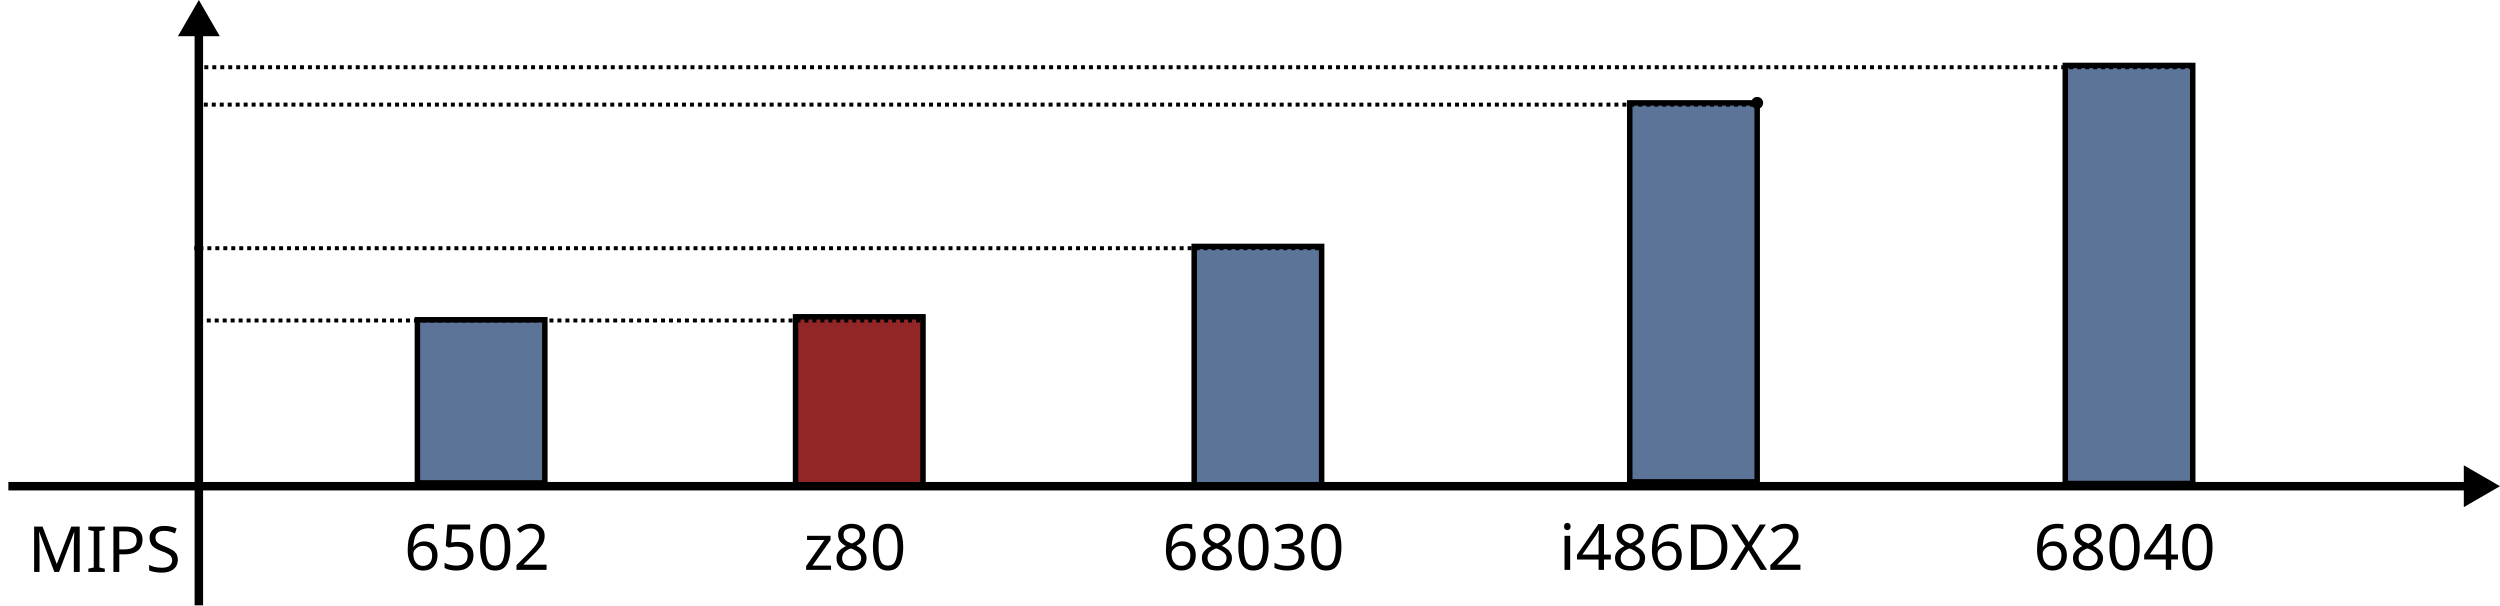
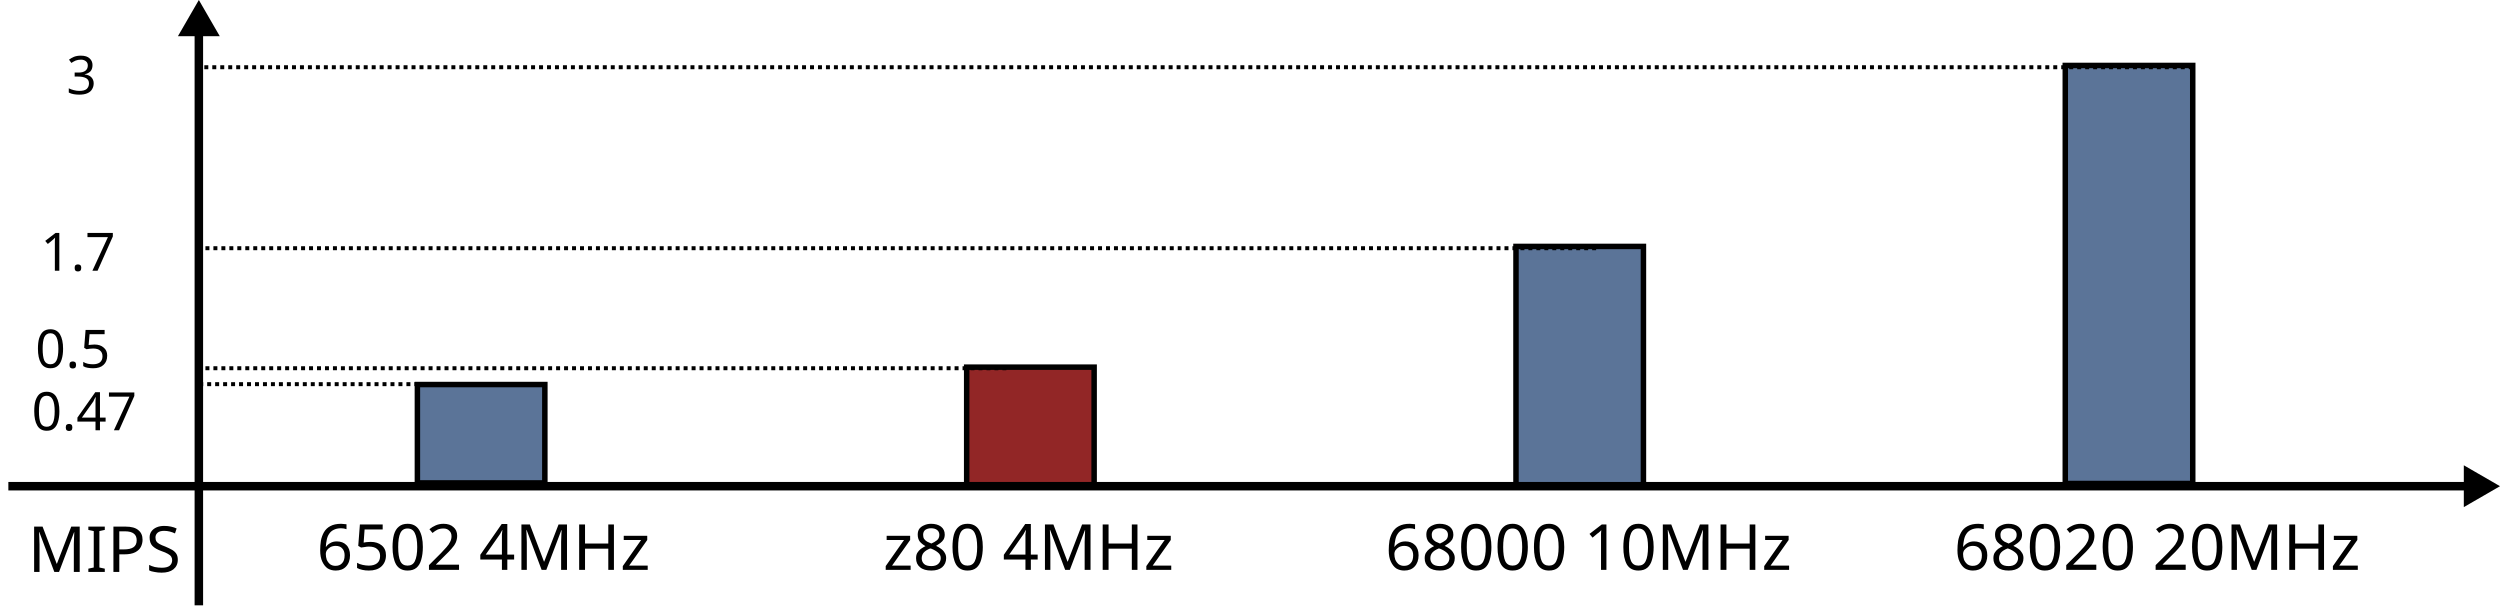
<svg xmlns="http://www.w3.org/2000/svg" width="166.257mm" height="40.256mm" viewBox="0 0 166.257 40.256" version="1.1" id="svg1188">
  <defs id="defs1185">
    <marker style="overflow:visible" id="TriangleOutM" refX="0" refY="0" orient="auto">
      <path transform="scale(0.4)" style="fill:context-stroke;fill-rule:evenodd;stroke:context-stroke;stroke-width:1pt" d="M 5.77,0 -2.88,5 V -5 Z" id="path6639" />
    </marker>
    <marker style="overflow:visible" id="TriangleOutM-6" refX="0" refY="0" orient="auto">
      <path transform="scale(0.4)" style="fill:context-stroke;fill-rule:evenodd;stroke:context-stroke;stroke-width:1pt" d="M 5.77,0 -2.88,5 V -5 Z" id="path6639-9" />
    </marker>
  </defs>
  <g id="layer1" transform="translate(-25.16807,-76.45537)">
-     <text xml:space="preserve" style="font-style:normal;font-variant:normal;font-weight:normal;font-stretch:normal;font-size:4.233px;line-height:1.25;font-family:'Roboto Mono';-inkscape-font-specification:'Roboto Mono';fill:#000000;fill-opacity:1;stroke-width:0.265" x="78.607" y="114.349" id="text2287">
-       <tspan id="tspan2285" style="font-style:normal;font-variant:normal;font-weight:normal;font-stretch:normal;font-size:4.233px;font-family:'Roboto Mono';-inkscape-font-specification:'Roboto Mono';fill:#000000;fill-opacity:1;stroke-width:0.265" x="78.607" y="114.349">z80</tspan>
+     <text xml:space="preserve" style="font-style:normal;font-variant:normal;font-weight:normal;font-stretch:normal;font-size:4.233px;line-height:1.25;font-family:'Roboto Mono';-inkscape-font-specification:'Roboto Mono';fill:#000000;fill-opacity:1;stroke-width:0.265" x="83.898" y="114.349" id="text2287">
+       <tspan id="tspan2285" style="font-style:normal;font-variant:normal;font-weight:normal;font-stretch:normal;font-size:4.233px;font-family:'Roboto Mono';-inkscape-font-specification:'Roboto Mono';fill:#000000;fill-opacity:1;stroke-width:0.265" x="83.898" y="114.349">z80 4MHz</tspan>
    </text>
-     <rect style="fill:#922626;fill-opacity:1;stroke:#000000;stroke-width:0.365;stroke-miterlimit:4;stroke-dasharray:none;stroke-opacity:1" id="rect3072" width="8.476" height="11.188" x="78.074" y="97.523" />
-     <g id="g20661" transform="translate(-29.79038,-0.118824)">
-       <text xml:space="preserve" style="font-style:normal;font-variant:normal;font-weight:normal;font-stretch:normal;font-size:4.233px;line-height:1.25;font-family:'Roboto Mono';-inkscape-font-specification:'Roboto Mono';stroke-width:0.265" x="132.262" y="114.468" id="text2287-4">
-         <tspan id="tspan2285-5" style="font-style:normal;font-variant:normal;font-weight:normal;font-stretch:normal;font-size:4.233px;font-family:'Roboto Mono';-inkscape-font-specification:'Roboto Mono';stroke-width:0.265" x="132.262" y="114.468">68030</tspan>
-       </text>
-       <rect style="fill:#5b7498;fill-opacity:1;stroke:#000000;stroke-width:0.365;stroke-miterlimit:4;stroke-dasharray:none;stroke-opacity:1" id="rect3072-9" width="8.476" height="15.935" x="134.375" y="92.962" />
-     </g>
+     <rect style="fill:#922626;fill-opacity:1;stroke:#000000;stroke-width:0.365;stroke-miterlimit:4;stroke-dasharray:none;stroke-opacity:1" id="rect3072" width="8.476" height="7.839" x="89.455" y="100.872" />
+     <text xml:space="preserve" style="font-style:normal;font-variant:normal;font-weight:normal;font-stretch:normal;font-size:4.233px;line-height:1.25;font-family:'Roboto Mono';-inkscape-font-specification:'Roboto Mono';stroke-width:0.265" x="117.288" y="114.349" id="text2287-4">
+       <tspan id="tspan2285-5" style="font-style:normal;font-variant:normal;font-weight:normal;font-stretch:normal;font-size:4.233px;font-family:'Roboto Mono';-inkscape-font-specification:'Roboto Mono';stroke-width:0.265" x="117.288" y="114.349">68000 10MHz</tspan>
+     </text>
+     <rect style="fill:#5b7498;fill-opacity:1;stroke:#000000;stroke-width:0.365;stroke-miterlimit:4;stroke-dasharray:none;stroke-opacity:1" id="rect3072-9" width="8.476" height="15.935" x="125.985" y="92.843" />
    <path style="fill:none;stroke:#000000;stroke-width:0.565;stroke-linecap:butt;stroke-linejoin:miter;stroke-miterlimit:4;stroke-dasharray:none;stroke-opacity:1;marker-end:url(#TriangleOutM)" d="M 25.724,108.789 H 189.82" id="path6412" />
    <path style="fill:none;stroke:#000000;stroke-width:0.565;stroke-linecap:butt;stroke-linejoin:miter;stroke-miterlimit:4;stroke-dasharray:none;stroke-opacity:1;marker-end:url(#TriangleOutM-6)" d="M 38.392,116.711 V 78.06" id="path6412-6" />
-     <g id="g20666" transform="translate(0,-0.118824)">
-       <text xml:space="preserve" style="font-style:normal;font-variant:normal;font-weight:normal;font-stretch:normal;font-size:4.233px;line-height:1.25;font-family:'Roboto Mono';-inkscape-font-specification:'Roboto Mono';stroke-width:0.265" x="160.402" y="114.468" id="text2287-2">
-         <tspan id="tspan2285-8" style="font-style:normal;font-variant:normal;font-weight:normal;font-stretch:normal;font-size:4.233px;font-family:'Roboto Mono';-inkscape-font-specification:'Roboto Mono';stroke-width:0.265" x="160.402" y="114.468">68040</tspan>
-       </text>
-       <rect style="fill:#5b7498;fill-opacity:1;stroke:#000000;stroke-width:0.365;stroke-miterlimit:4;stroke-dasharray:none;stroke-opacity:1" id="rect3072-2" width="8.476" height="27.801" x="162.515" y="80.927" />
-     </g>
+     <text xml:space="preserve" style="font-style:normal;font-variant:normal;font-weight:normal;font-stretch:normal;font-size:4.233px;line-height:1.25;font-family:'Roboto Mono';-inkscape-font-specification:'Roboto Mono';stroke-width:0.265" x="155.11" y="114.349" id="text2287-2">
+       <tspan id="tspan2285-8" style="font-style:normal;font-variant:normal;font-weight:normal;font-stretch:normal;font-size:4.233px;font-family:'Roboto Mono';-inkscape-font-specification:'Roboto Mono';stroke-width:0.265" x="155.11" y="114.349">68020 20MHz</tspan>
+     </text>
+     <rect style="fill:#5b7498;fill-opacity:1;stroke:#000000;stroke-width:0.365;stroke-miterlimit:4;stroke-dasharray:none;stroke-opacity:1" id="rect3072-2" width="8.476" height="27.801" x="162.515" y="80.808" />
    <text xml:space="preserve" style="font-style:normal;font-variant:normal;font-weight:normal;font-stretch:normal;font-size:4.233px;line-height:1.25;font-family:'Roboto Mono';-inkscape-font-specification:'Roboto Mono';stroke-width:0.265" x="27.03" y="114.49" id="text2287-5-1">
      <tspan id="tspan2285-89-69" style="font-style:normal;font-variant:normal;font-weight:normal;font-stretch:normal;font-size:4.233px;font-family:'Roboto Mono';-inkscape-font-specification:'Roboto Mono';stroke-width:0.265" x="27.03" y="114.49">MIPS</tspan>
    </text>
-     <g id="g27705" transform="translate(0,-0.1167488)">
-       <text xml:space="preserve" style="font-style:normal;font-variant:normal;font-weight:normal;font-stretch:normal;font-size:4.233px;line-height:1.25;font-family:'Roboto Mono';-inkscape-font-specification:'Roboto Mono';stroke-width:0.265" x="52.047" y="114.466" id="text2287-5">
-         <tspan id="tspan2285-89" style="font-style:normal;font-variant:normal;font-weight:normal;font-stretch:normal;font-size:4.233px;font-family:'Roboto Mono';-inkscape-font-specification:'Roboto Mono';stroke-width:0.265" x="52.047" y="114.466">6502</tspan>
-       </text>
-       <rect style="fill:#5b7498;fill-opacity:1;stroke:#000000;stroke-width:0.365;stroke-miterlimit:4;stroke-dasharray:none;stroke-opacity:1" id="rect3072-4" width="8.476" height="10.849" x="52.926" y="97.838" />
-     </g>
-     <path style="fill:none;stroke:#000000;stroke-width:0.265;stroke-linecap:butt;stroke-linejoin:miter;stroke-miterlimit:4;stroke-dasharray:0.265, 0.265;stroke-dashoffset:0;stroke-opacity:1" d="m 86.353,97.769 -47.787,0" id="path27024" />
-     <path style="fill:none;stroke:#000000;stroke-width:0.265;stroke-linecap:butt;stroke-linejoin:miter;stroke-miterlimit:4;stroke-dasharray:0.265, 0.265;stroke-dashoffset:0;stroke-opacity:1" d="m 112.893,92.962 -74.806,0" id="path27026" />
+     <text xml:space="preserve" style="font-style:normal;font-variant:normal;font-weight:normal;font-stretch:normal;font-size:4.233px;line-height:1.25;font-family:'Roboto Mono';-inkscape-font-specification:'Roboto Mono';stroke-width:0.265" x="46.226" y="114.349" id="text2287-5">
+       <tspan id="tspan2285-89" style="font-style:normal;font-variant:normal;font-weight:normal;font-stretch:normal;font-size:4.233px;font-family:'Roboto Mono';-inkscape-font-specification:'Roboto Mono';stroke-width:0.265" x="46.226" y="114.349">6502 4MHz</tspan>
+     </text>
+     <rect style="fill:#5b7498;fill-opacity:1;stroke:#000000;stroke-width:0.365;stroke-miterlimit:4;stroke-dasharray:none;stroke-opacity:1" id="rect3072-4" width="8.476" height="6.543" x="52.926" y="102.028" />
+     <path style="fill:none;stroke:#000000;stroke-width:0.265;stroke-linecap:butt;stroke-linejoin:miter;stroke-miterlimit:4;stroke-dasharray:0.265, 0.265;stroke-dashoffset:0;stroke-opacity:1" d="M 92.095,100.944 H 38.566" id="path27024" />
+     <path style="fill:none;stroke:#000000;stroke-width:0.265;stroke-linecap:butt;stroke-linejoin:miter;stroke-miterlimit:4;stroke-dasharray:0.265, 0.265;stroke-dashoffset:0;stroke-opacity:1" d="m 131.315,92.962 -93.228,0" id="path27026" />
    <path style="fill:none;stroke:#000000;stroke-width:0.265;stroke-linecap:butt;stroke-linejoin:miter;stroke-opacity:1;stroke-miterlimit:4;stroke-dasharray:0.265,0.265;stroke-dashoffset:0" d="M 170.991,80.927 H 38.566" id="path27028" />
-     <g id="g27700" transform="translate(53.04144,-0.1167488)">
-       <text xml:space="preserve" style="font-style:normal;font-variant:normal;font-weight:normal;font-stretch:normal;font-size:4.233px;line-height:1.25;font-family:'Roboto Mono';-inkscape-font-specification:'Roboto Mono';stroke-width:0.265" x="75.813" y="114.466" id="text2287-5-8">
-         <tspan id="tspan2285-89-6" style="font-style:normal;font-variant:normal;font-weight:normal;font-stretch:normal;font-size:4.233px;font-family:'Roboto Mono';-inkscape-font-specification:'Roboto Mono';stroke-width:0.265" x="75.813" y="114.466">i486DX2</tspan>
-       </text>
-       <rect style="fill:#5b7498;fill-opacity:1;stroke:#000000;stroke-width:0.365;stroke-miterlimit:4;stroke-dasharray:none;stroke-opacity:1" id="rect3072-4-6" width="8.476" height="25.204" x="80.508" y="83.414" />
-       <circle id="path27577" style="fill:#000000;stroke:none;stroke-width:0.265" cx="88.984" cy="83.414" r="0.397" />
-     </g>
-     <path style="fill:none;stroke:#000000;stroke-width:0.265;stroke-linecap:butt;stroke-linejoin:miter;stroke-miterlimit:4;stroke-dasharray:0.265, 0.265;stroke-dashoffset:0;stroke-opacity:1" d="m 142.337,83.414 -104.01,0" id="path27579" />
+     <path style="fill:none;stroke:#000000;stroke-width:0.265;stroke-linecap:butt;stroke-linejoin:miter;stroke-miterlimit:4;stroke-dasharray:0.265, 0.265;stroke-dashoffset:0;stroke-opacity:1" d="M 61.471,102.003 H 38.566" id="path5689" />
+     <text xml:space="preserve" style="font-style:normal;font-variant:normal;font-weight:normal;font-stretch:normal;font-size:3.528px;line-height:1.25;font-family:'Roboto Mono';-inkscape-font-specification:'Roboto Mono';stroke-width:0.265" x="27.273" y="105.068" id="text2287-5-1-9">
+       <tspan id="tspan2285-89-69-4" style="font-style:normal;font-variant:normal;font-weight:normal;font-stretch:normal;font-size:3.528px;font-family:'Roboto Mono';-inkscape-font-specification:'Roboto Mono';stroke-width:0.265" x="27.273" y="105.068">0.47</tspan>
+     </text>
+     <text xml:space="preserve" style="font-style:normal;font-variant:normal;font-weight:normal;font-stretch:normal;font-size:3.528px;line-height:1.25;font-family:'Roboto Mono';-inkscape-font-specification:'Roboto Mono';stroke-width:0.265" x="27.521" y="100.917" id="text2287-5-1-9-82">
+       <tspan id="tspan2285-89-69-4-9" style="font-style:normal;font-variant:normal;font-weight:normal;font-stretch:normal;font-size:3.528px;font-family:'Roboto Mono';-inkscape-font-specification:'Roboto Mono';stroke-width:0.265" x="27.521" y="100.917">0.5</tspan>
+     </text>
+     <text xml:space="preserve" style="font-style:normal;font-variant:normal;font-weight:normal;font-stretch:normal;font-size:3.528px;line-height:1.25;font-family:'Roboto Mono';-inkscape-font-specification:'Roboto Mono';stroke-width:0.265" x="27.862" y="94.458" id="text2287-5-1-9-8">
+       <tspan id="tspan2285-89-69-4-3" style="font-style:normal;font-variant:normal;font-weight:normal;font-stretch:normal;font-size:3.528px;font-family:'Roboto Mono';-inkscape-font-specification:'Roboto Mono';stroke-width:0.265" x="27.862" y="94.458">1.7</tspan>
+     </text>
+     <text xml:space="preserve" style="font-style:normal;font-variant:normal;font-weight:normal;font-stretch:normal;font-size:3.528px;line-height:1.25;font-family:'Roboto Mono';-inkscape-font-specification:'Roboto Mono';stroke-width:0.265" x="29.584" y="82.717" id="text2287-5-1-9-8-3">
+       <tspan id="tspan2285-89-69-4-3-6" style="font-style:normal;font-variant:normal;font-weight:normal;font-stretch:normal;font-size:3.528px;font-family:'Roboto Mono';-inkscape-font-specification:'Roboto Mono';stroke-width:0.265" x="29.584" y="82.717">3</tspan>
+     </text>
  </g>
</svg>
